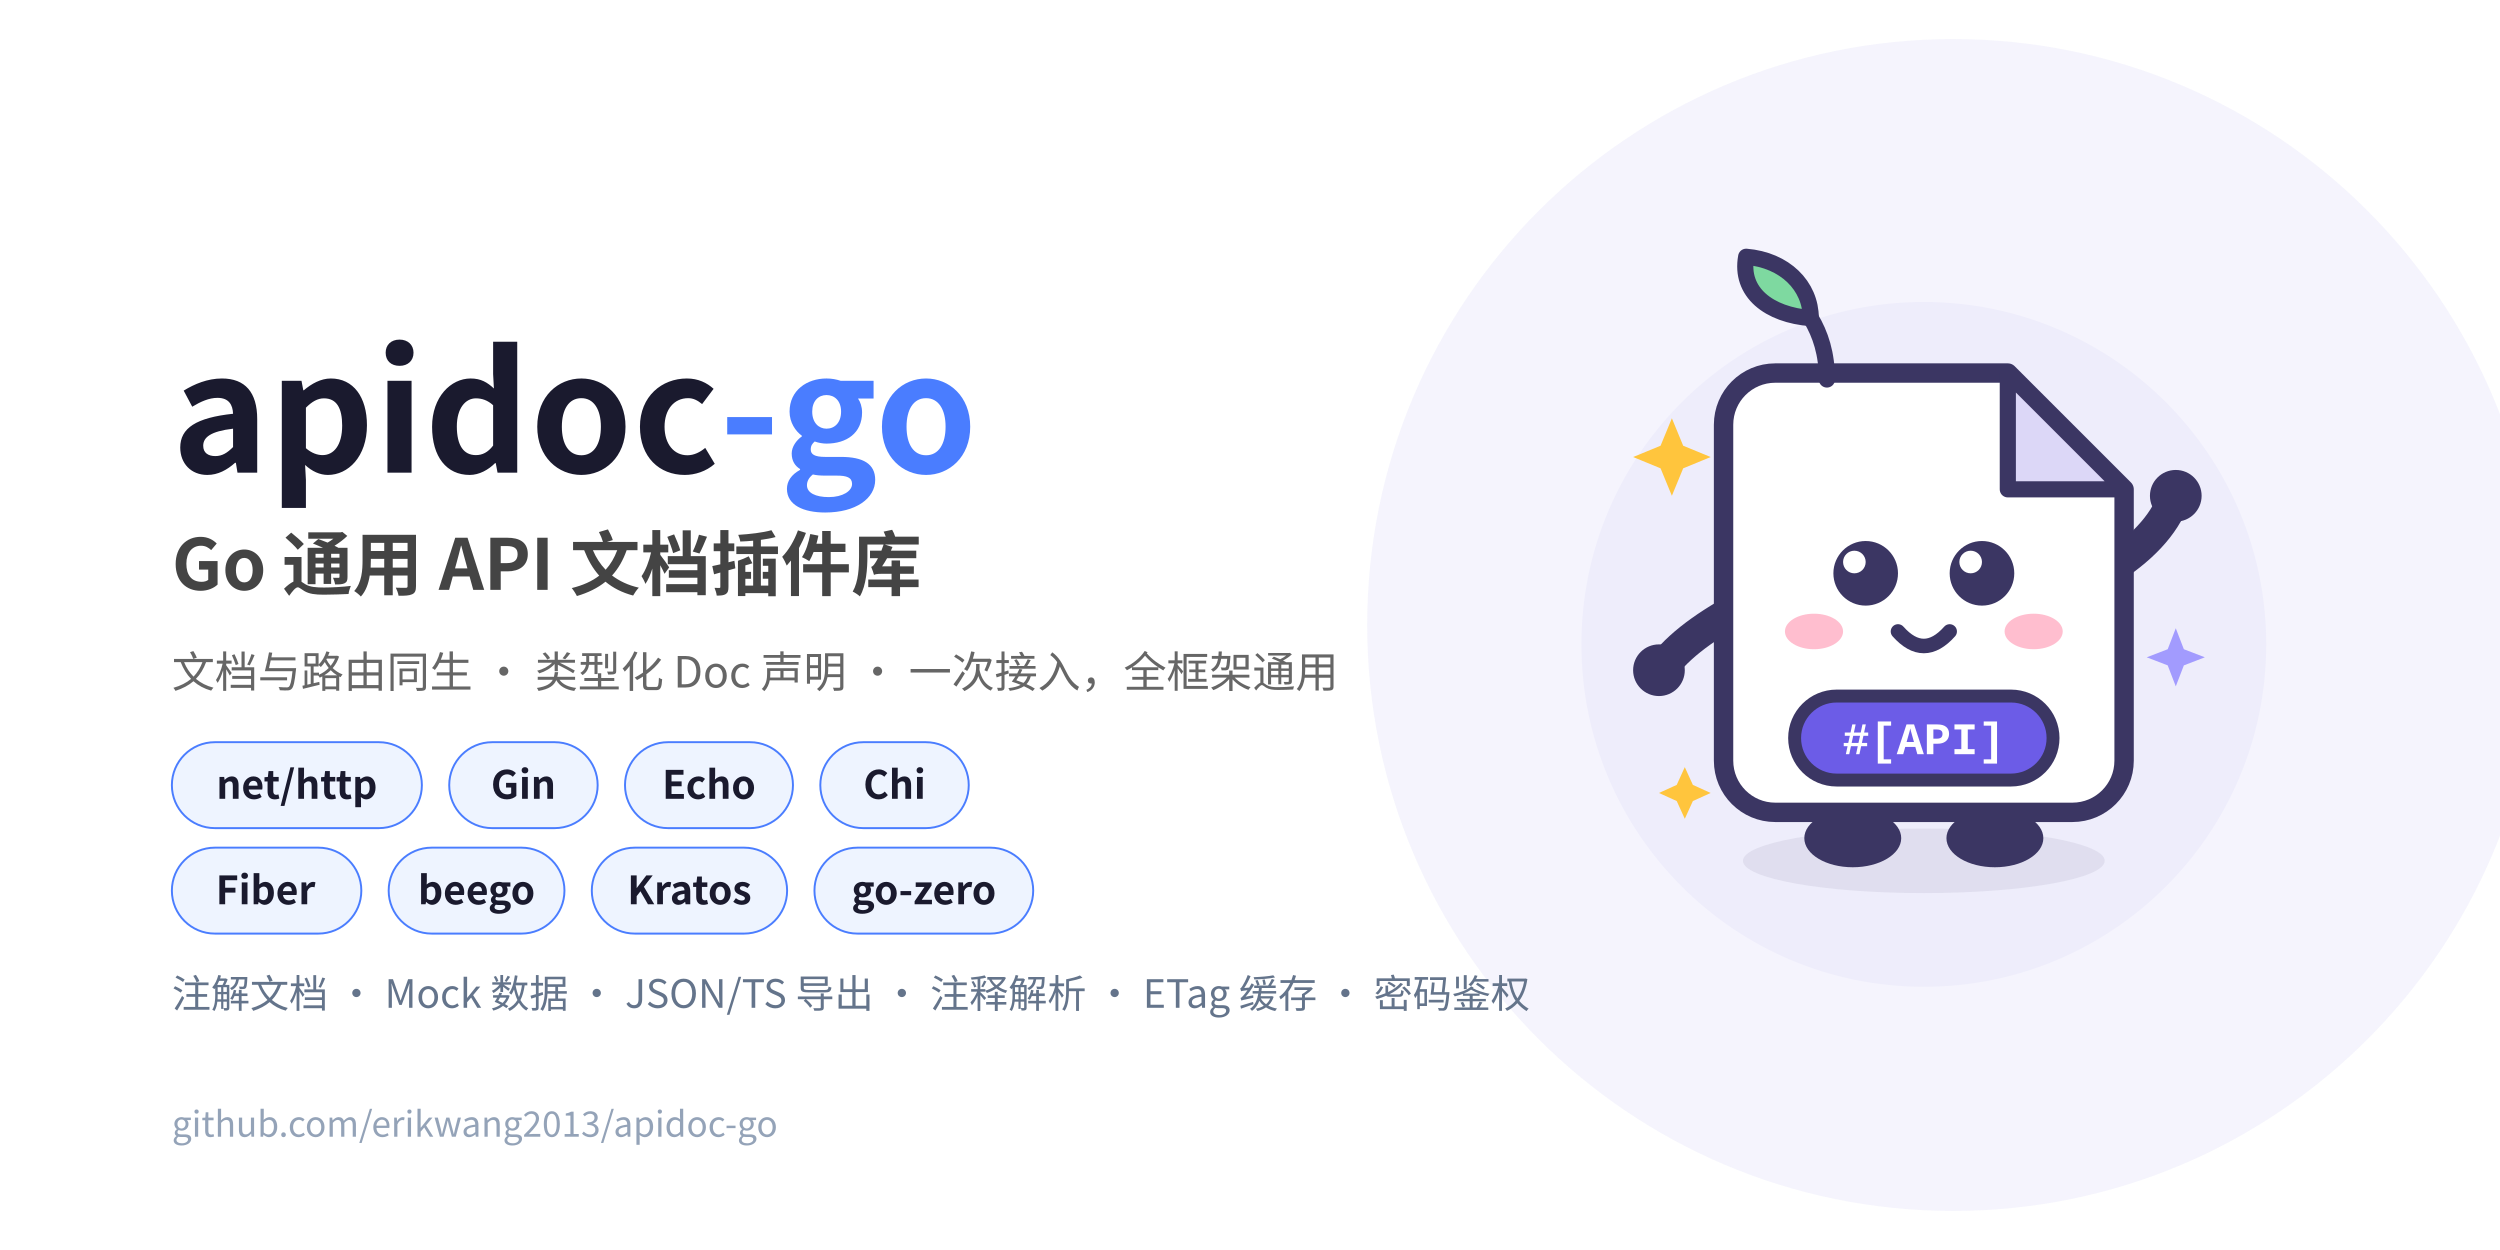
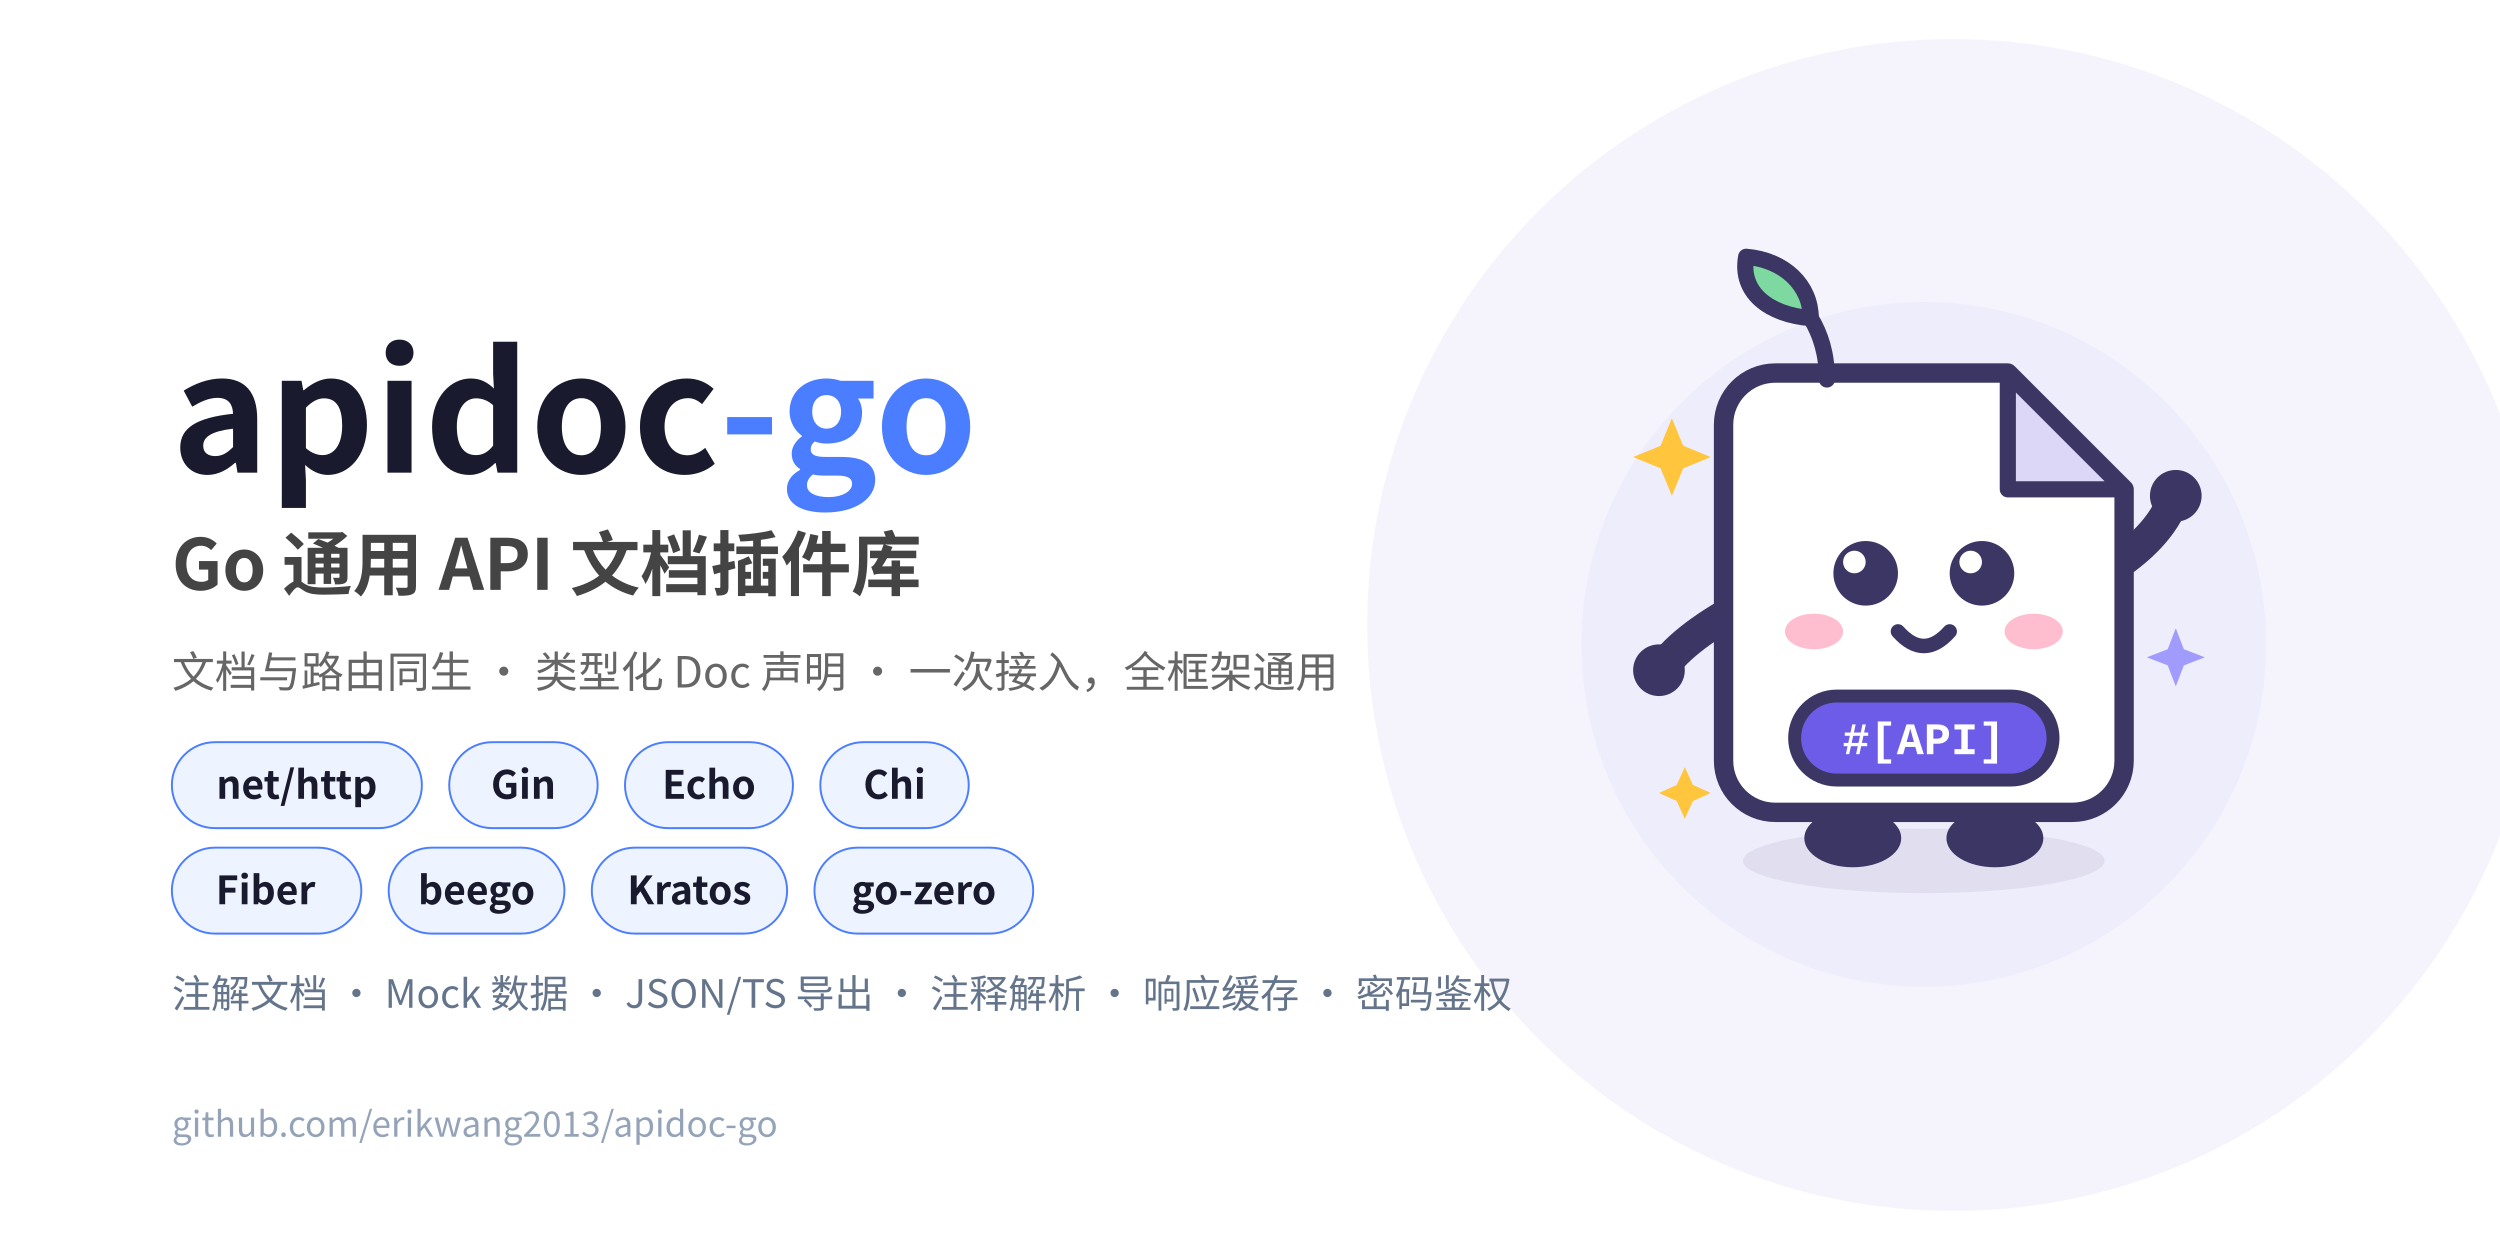
<svg xmlns="http://www.w3.org/2000/svg" width="1280" height="640" viewBox="0 0 1280 640" font-family="'Noto Sans CJK SC', 'Source Han Sans SC', sans-serif">
  <rect width="1280" height="640" fill="#ffffff" />
  <circle cx="1000" cy="320" r="300" fill="#EEEDFB" opacity=".6" />
  <text x="88" y="242" font-size="84" font-weight="800" fill="#1a1a2e">apidoc<tspan fill="#4a7dff">-go</tspan>
  </text>
  <text x="88" y="302" font-size="36" font-weight="600" fill="#444">Go 通用 API 文档插件库</text>
  <text x="88" y="352" font-size="22" fill="#666">文档与路由同生 · 类型化 Doc 声明 · 一次接入，全框架通用</text>
  <g font-size="20" font-weight="600">
    <rect x="88" y="380" width="128" height="44" rx="22" fill="#eef4ff" stroke="#4a7dff" />
    <text x="152" y="409" text-anchor="middle" fill="#1a1a2e">net/http</text>
    <rect x="230" y="380" width="76" height="44" rx="22" fill="#eef4ff" stroke="#4a7dff" />
    <text x="268" y="409" text-anchor="middle" fill="#1a1a2e">Gin</text>
    <rect x="320" y="380" width="86" height="44" rx="22" fill="#eef4ff" stroke="#4a7dff" />
    <text x="363" y="409" text-anchor="middle" fill="#1a1a2e">Echo</text>
    <rect x="420" y="380" width="76" height="44" rx="22" fill="#eef4ff" stroke="#4a7dff" />
    <text x="458" y="409" text-anchor="middle" fill="#1a1a2e">Chi</text>
    <rect x="88" y="434" width="97" height="44" rx="22" fill="#eef4ff" stroke="#4a7dff" />
    <text x="136" y="463" text-anchor="middle" fill="#1a1a2e">Fiber</text>
    <rect x="199" y="434" width="90" height="44" rx="22" fill="#eef4ff" stroke="#4a7dff" />
    <text x="244" y="463" text-anchor="middle" fill="#1a1a2e">beego</text>
    <rect x="303" y="434" width="100" height="44" rx="22" fill="#eef4ff" stroke="#4a7dff" />
    <text x="353" y="463" text-anchor="middle" fill="#1a1a2e">Kratos</text>
    <rect x="417" y="434" width="112" height="44" rx="22" fill="#eef4ff" stroke="#4a7dff" />
    <text x="473" y="463" text-anchor="middle" fill="#1a1a2e">go-zero</text>
  </g>
-   <text x="88" y="516" font-size="20" fill="#64748b">注解文档 · Mock 数据 · JSON/TS 导出 · 注释解析 · ETag 缓存 · 密码鉴权</text>
+   <text x="88" y="516" font-size="20" fill="#64748b">注解文档 · Mock 数据 · JSON/TS 导出 · 注释解析 · 响应缓存 · 密码鉴权</text>
  <text x="88" y="582" font-size="18" fill="#94a3b8">github.com/erikwang2013/apidoc-go</text>
  <svg x="770" y="105" width="430" height="430" viewBox="0 0 260 260" role="img" aria-label="Apidoc 宠物">
    <circle cx="130" cy="136" r="106" fill="#EEEDFB" />
    <ellipse cx="130" cy="203" rx="56" ry="10" fill="#3B3663" opacity=".08" />
    <g stroke-linecap="round" stroke-linejoin="round">
      <g fill="none" stroke="#3B3663" stroke-width="10">
        <path d="M 78 122 Q 58 132 50 142" />
        <path d="M 182 116 Q 200 106 206 94" />
      </g>
      <g fill="#3B3663">
        <ellipse cx="108" cy="196" rx="15" ry="9" />
        <ellipse cx="152" cy="196" rx="15" ry="9" />
      </g>
      <path d="M 84 52 H 156 L 192 88 V 172 A 16 16 0 0 1 176 188 H 84 A 16 16 0 0 1 68 172 V 68 A 16 16 0 0 1 84 52 Z" fill="#FFFFFF" stroke="#3B3663" stroke-width="6" />
      <path d="M 156 52 L 156 88 L 192 88 Z" fill="#DCD7F7" stroke="#3B3663" stroke-width="5" />
      <path d="M 100 54 C 100 46 98 40 95 35" fill="none" stroke="#3B3663" stroke-width="5" />
      <path d="M 95 35 C 82 34 73 27 75 16 C 87 17 95 25 95 35 Z" fill="#7ED9A0" stroke="#3B3663" stroke-width="5" />
      <g fill="#3B3663">
        <circle cx="112" cy="114" r="10" />
        <circle cx="148" cy="114" r="10" />
      </g>
      <g fill="#FFFFFF">
        <circle cx="108.5" cy="110.5" r="3.5" />
        <circle cx="144.5" cy="110.5" r="3.5" />
      </g>
      <g fill="#FFB3C7" opacity=".85">
        <ellipse cx="96" cy="132" rx="9" ry="5.5" />
        <ellipse cx="164" cy="132" rx="9" ry="5.5" />
      </g>
      <path d="M 122 132 Q 130 141 138 132" fill="none" stroke="#3B3663" stroke-width="4.5" />
      <rect x="90" y="152" width="80" height="26" rx="13" fill="#6C5CE7" stroke="#3B3663" stroke-width="4" />
      <text x="130" y="170" text-anchor="middle" font-family="SFMono-Regular, Consolas, 'Liberation Mono', Menlo, monospace" font-size="14" font-weight="700" fill="#FFFFFF">#[API]</text>
      <g fill="#3B3663">
        <circle cx="48" cy="144" r="8" />
        <circle cx="208" cy="90" r="8" />
      </g>
      <g fill="#FFC53D">
        <path d="M 52 66 L 55.5 74.5 L 64 78 L 55.5 81.5 L 52 90 L 48.5 81.5 L 40 78 L 48.5 74.5 Z" />
        <path d="M 56 174 L 58.5 179.5 L 64 182 L 58.5 184.5 L 56 190 L 53.5 184.5 L 48 182 L 53.5 179.5 Z" />
      </g>
      <path d="M 208 131 L 210.5 137.5 L 217 140 L 210.5 142.5 L 208 149 L 205.5 142.5 L 199 140 L 205.5 137.5 Z" fill="#A29BFE" />
    </g>
  </svg>
</svg>
